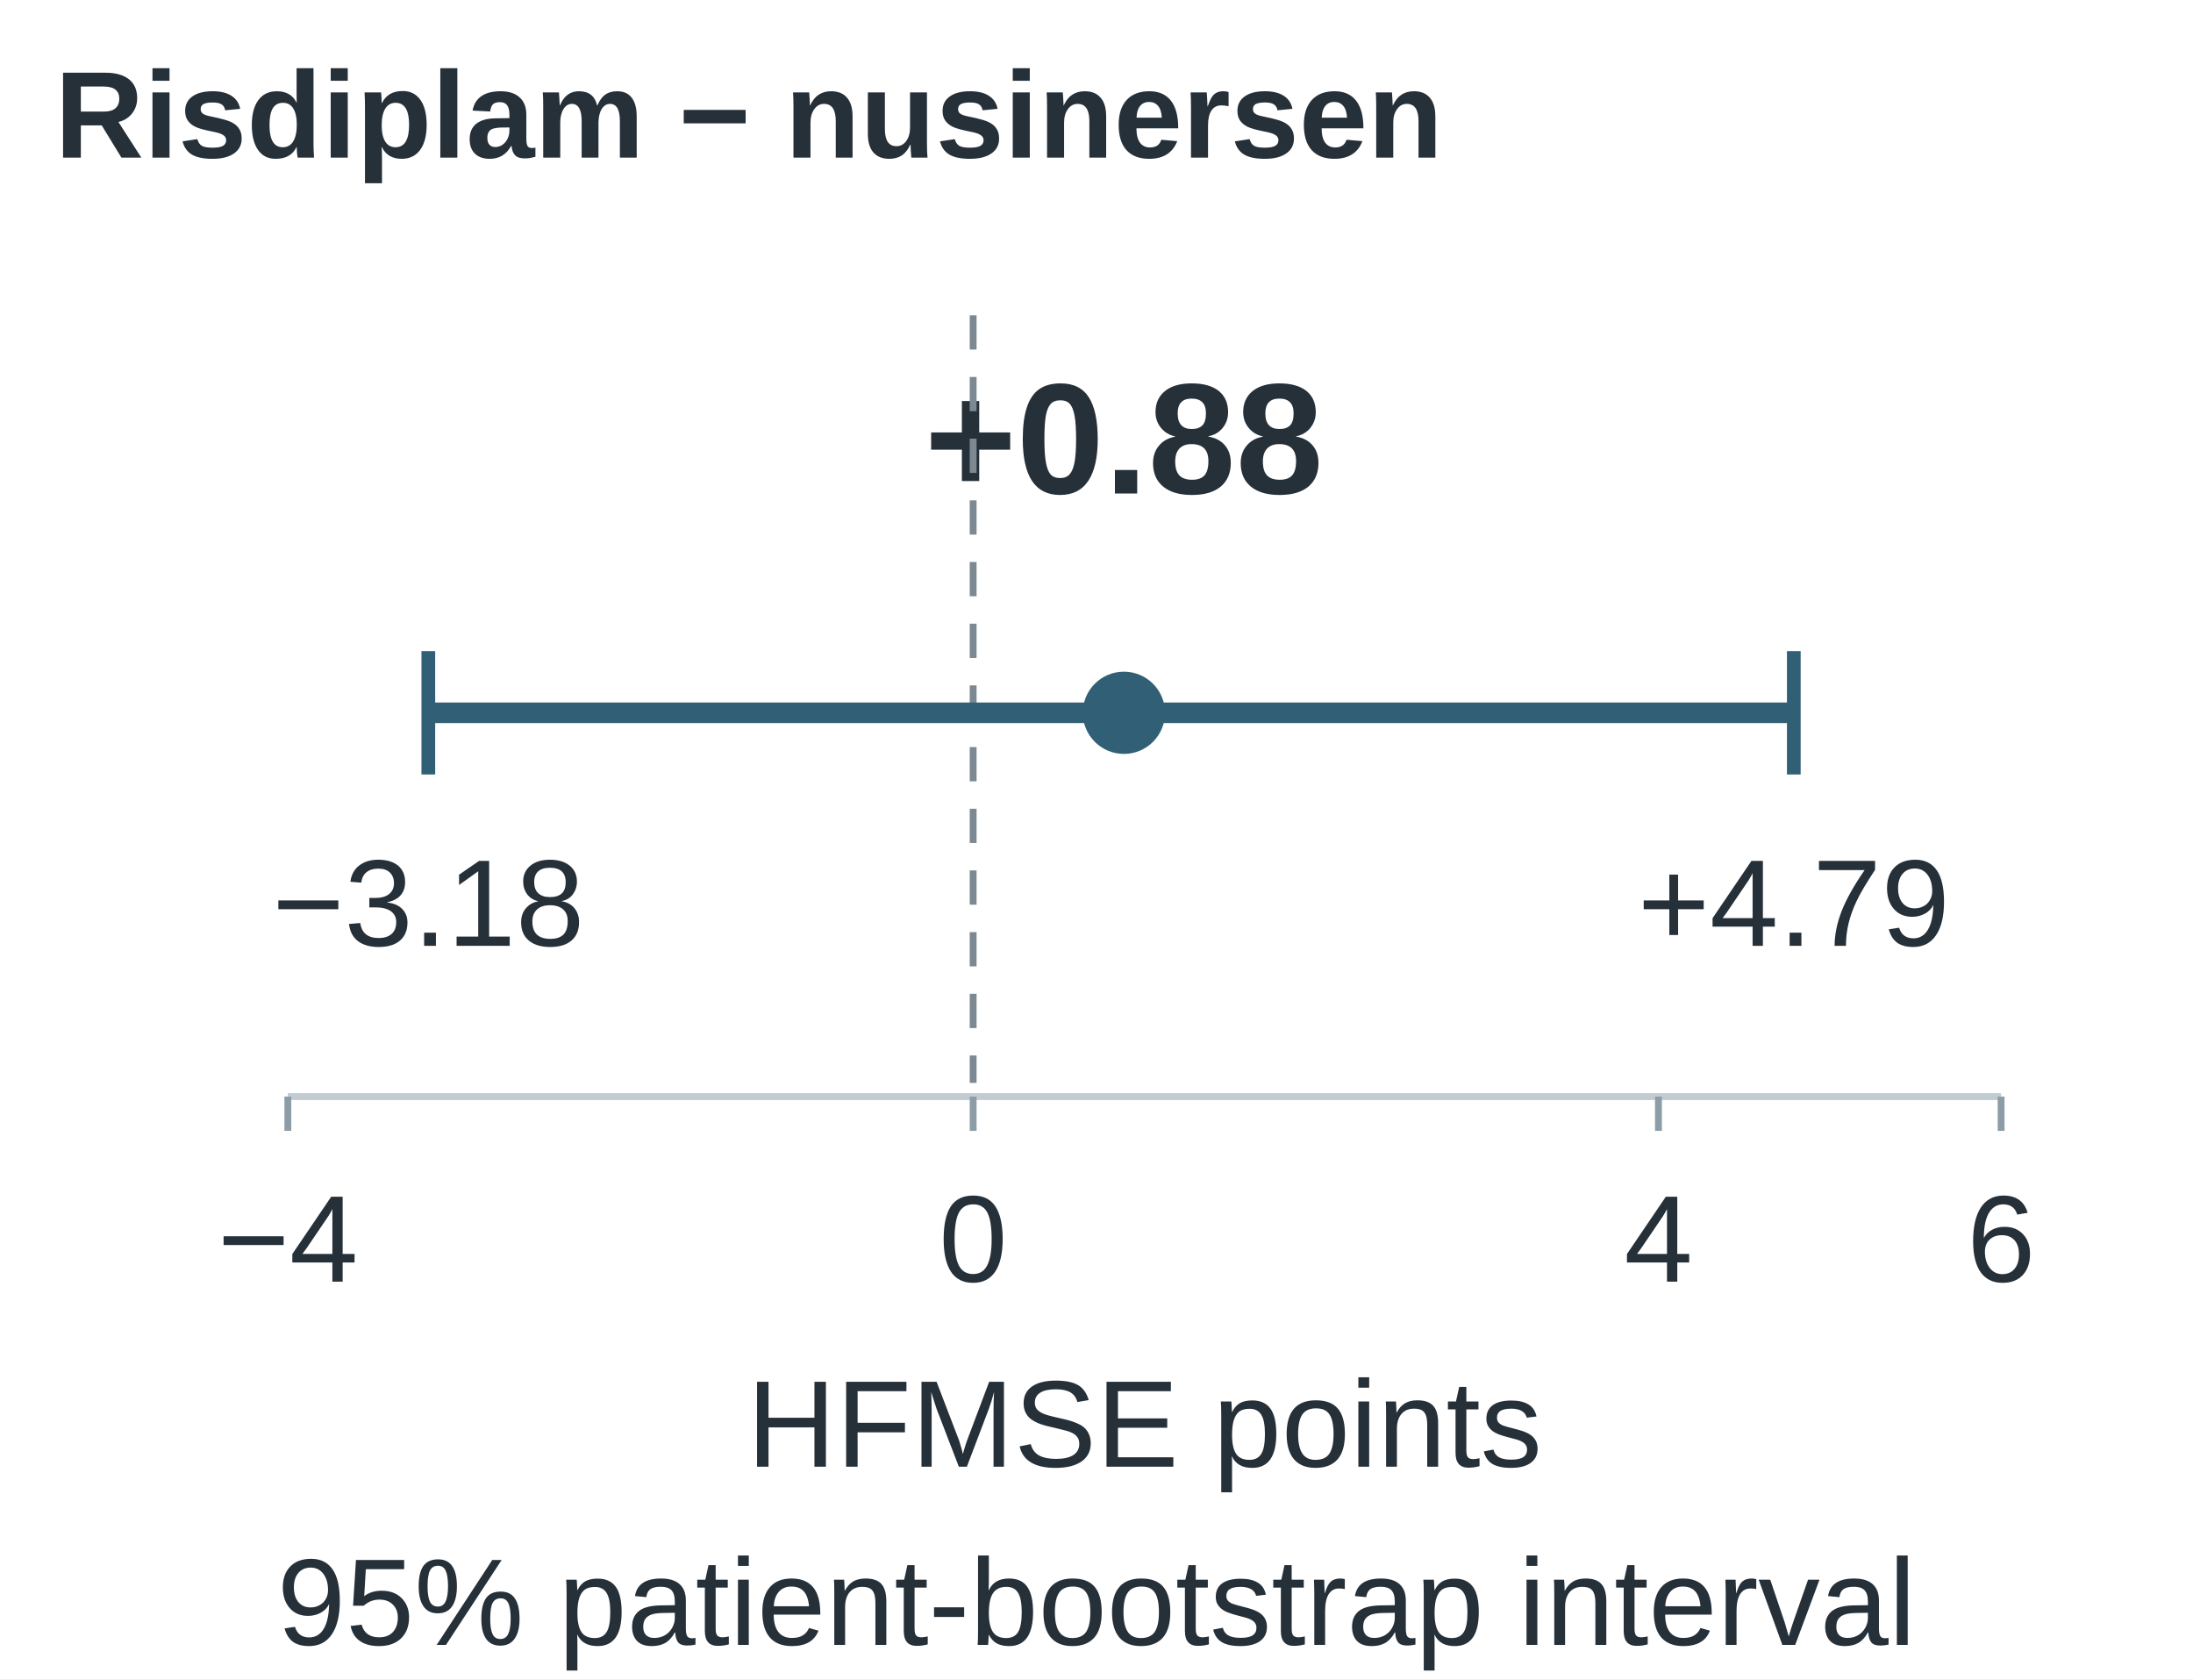
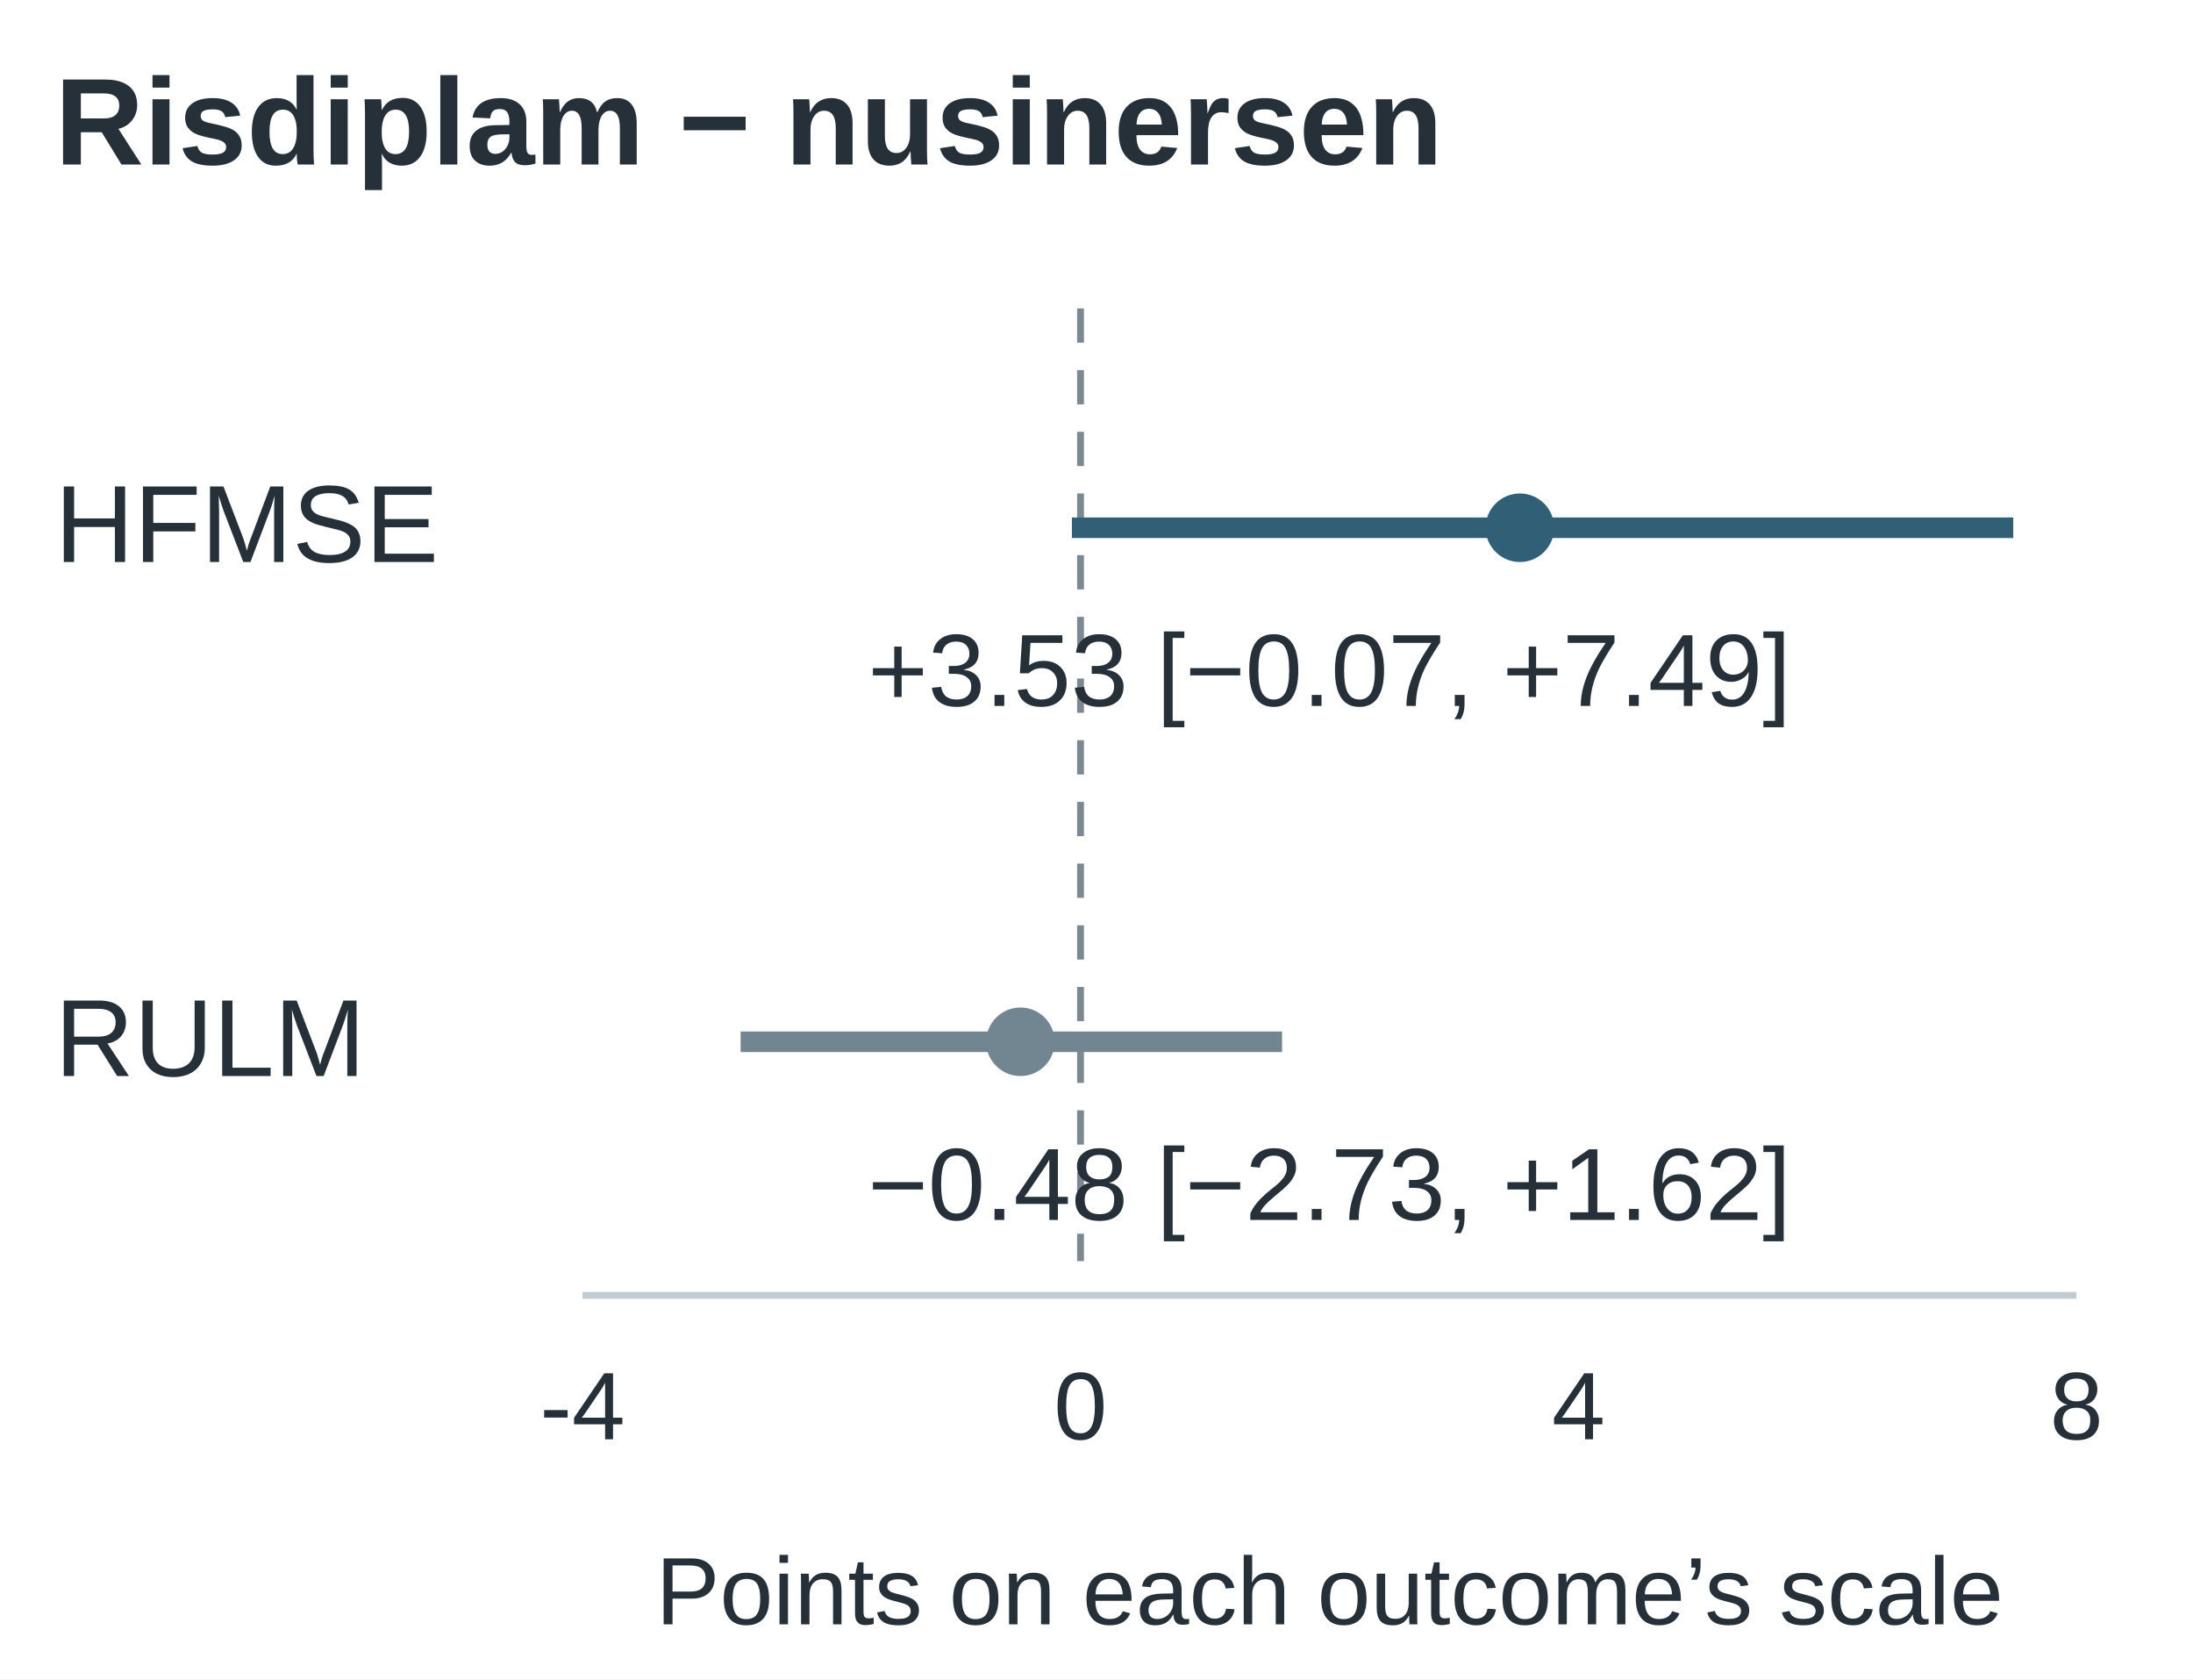
<svg xmlns="http://www.w3.org/2000/svg" width="320" height="245" viewBox="0 0 320 245" role="img" aria-labelledby="sma-title sma-desc">
  <rect width="320" height="245" fill="white" />
-   <g font-family="Arial,Helvetica,sans-serif" font-size="18" fill="#263039">
-     <text x="8" y="23" font-weight="600">Risdiplam − nusinersen</text>
-     <text x="164" y="72" text-anchor="middle" font-size="23" font-weight="600">+0.88</text>
-     <line x1="142" x2="142" y1="46" y2="158" stroke="#7c8992" stroke-dasharray="5 4" />
-     <line x1="62.5" x2="261.75" y1="104" y2="104" stroke="#315f75" stroke-width="3" />
-     <line x1="62.5" x2="62.5" y1="95" y2="113" stroke="#315f75" stroke-width="2" />
-     <text x="62.5" y="138" text-anchor="middle">−3.18</text>
-     <line x1="261.75" x2="261.75" y1="95" y2="113" stroke="#315f75" stroke-width="2" />
-     <text x="261.75" y="138" text-anchor="middle">+4.79</text>
-     <circle cx="164" cy="104" r="6" fill="#315f75" />
-     <line x1="42" x2="292" y1="160" y2="160" stroke="#c0cbd2" />
-     <line x1="42" x2="42" y1="160" y2="165" stroke="#8c9da8" />
-     <text x="42" y="187" text-anchor="middle">−4</text>
-     <line x1="142" x2="142" y1="160" y2="165" stroke="#8c9da8" />
-     <text x="142" y="187" text-anchor="middle">0</text>
-     <line x1="242" x2="242" y1="160" y2="165" stroke="#8c9da8" />
-     <text x="242" y="187" text-anchor="middle">4</text>
-     <line x1="292" x2="292" y1="160" y2="165" stroke="#8c9da8" />
-     <text x="292" y="187" text-anchor="middle">6</text>
-     <text x="167" y="214" text-anchor="middle">HFMSE points</text>
-     <text x="160" y="240" text-anchor="middle">95% patient-bootstrap interval</text>
+   <g font-family="Arial,Helvetica,sans-serif" fill="#263039">
+     <text x="8" y="24" font-size="18" font-weight="600">Risdiplam − nusinersen</text>
+     <line x1="157.67" x2="157.67" y1="45" y2="184" stroke="#7c8992" stroke-dasharray="5 4" />
+     <text x="8" y="82" font-size="16">HFMSE</text>
+     <line x1="156.41" x2="293.77" y1="77" y2="77" stroke="#315f75" stroke-width="3" />
+     <circle cx="221.78" cy="77" r="5" fill="#315f75" />
+     <text x="194" y="103" text-anchor="middle" font-size="15">+3.53 [−0.07, +7.49]</text>
+     <text x="8" y="157" font-size="16">RULM</text>
+     <line x1="108.07" x2="187.08" y1="152" y2="152" stroke="#718691" stroke-width="3" />
+     <circle cx="148.90" cy="152" r="5" fill="#718691" />
+     <text x="194" y="178" text-anchor="middle" font-size="15">−0.48 [−2.73, +1.62]</text>
+     <line x1="85" x2="303" y1="189" y2="189" stroke="#c0cbd2" />
+     <text x="85.00" y="210" text-anchor="middle" font-size="14">-4</text>
+     <text x="157.67" y="210" text-anchor="middle" font-size="14">0</text>
+     <text x="230.33" y="210" text-anchor="middle" font-size="14">4</text>
+     <text x="303.00" y="210" text-anchor="middle" font-size="14">8</text>
+     <text x="194" y="237" text-anchor="middle" font-size="14">Points on each outcome’s scale</text>
  </g>
</svg>
